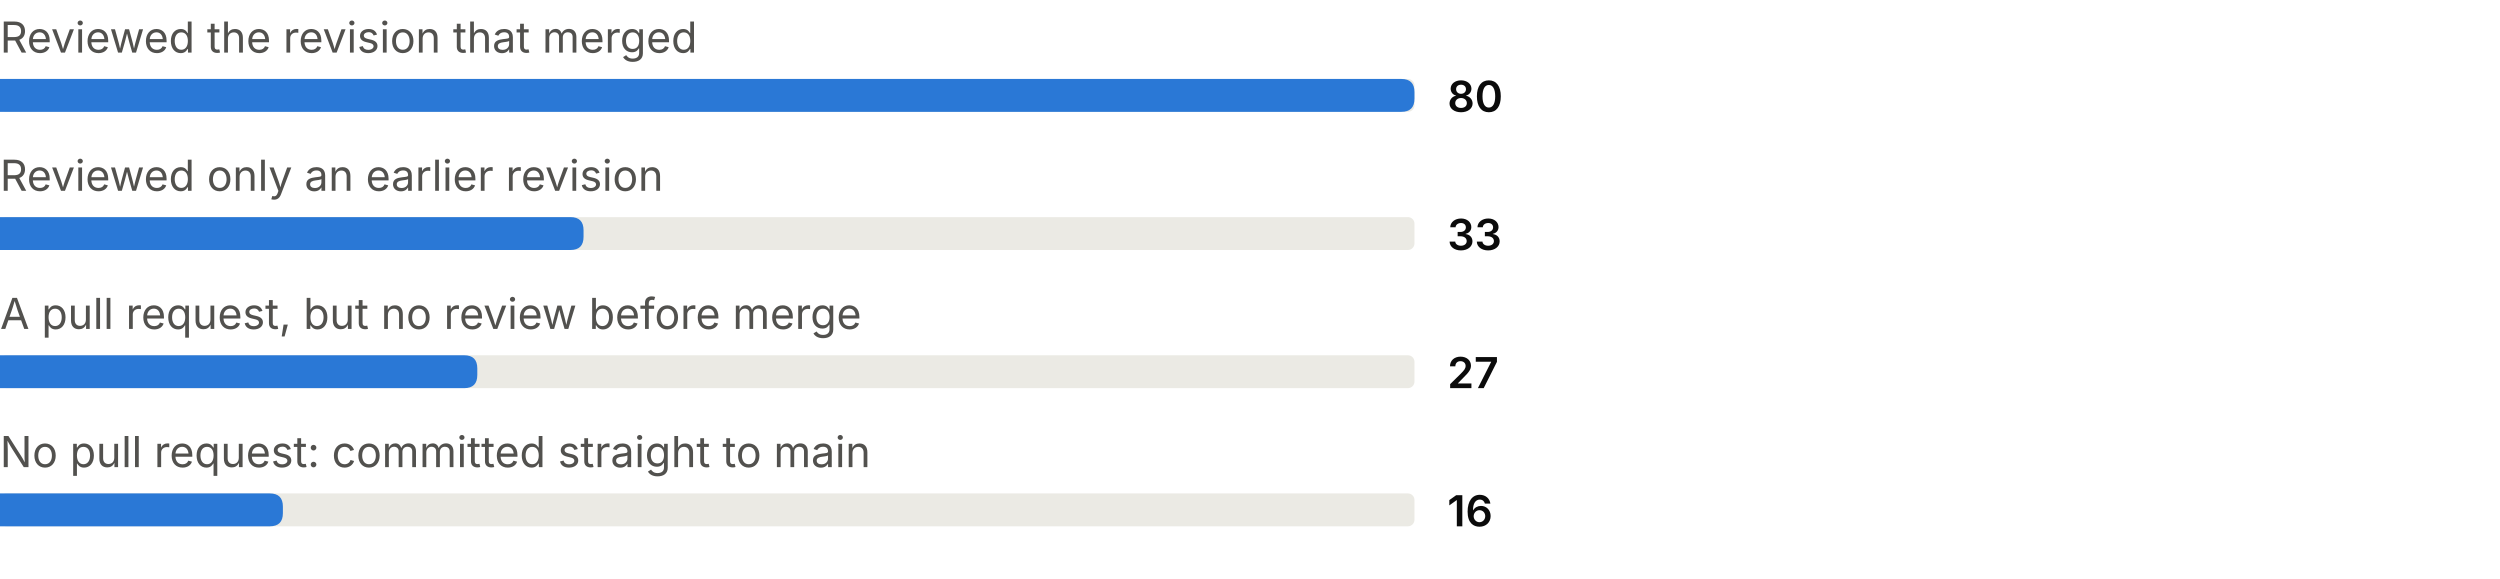
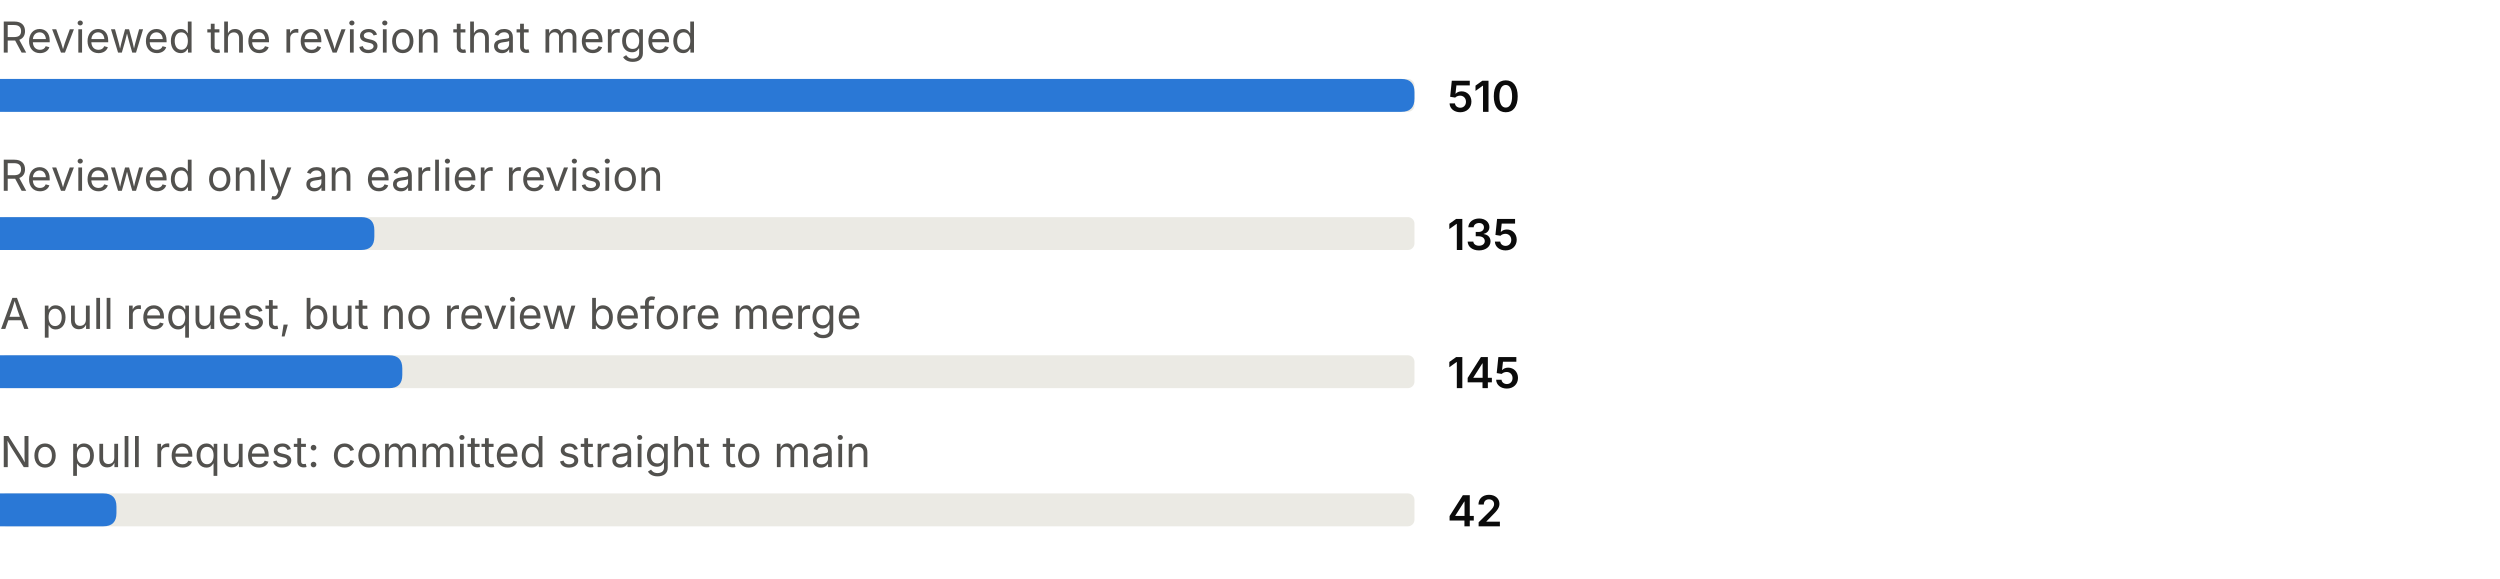
<svg xmlns="http://www.w3.org/2000/svg" width="760" height="176" viewBox="0 0 760 176" role="img" aria-label="Whether the bot had reviewed the causing change">
  <text x="0.0" y="16" fill="#52514e" font-size="13" font-weight="400" text-anchor="start" font-family="system-ui, -apple-system, Segoe UI, sans-serif">Reviewed the revision that merged</text>
  <rect x="0" y="24" width="430" height="10" rx="2" fill="#ebeae4" />
  <path d="M0,24 H426.0 Q430.0,24 430.0,28 V30 Q430.0,34 426.0,34 H0 Z" fill="#2a78d6" />
-   <text x="440.0" y="34" fill="#0b0b0b" font-size="13" font-weight="600" text-anchor="start" font-family="system-ui, -apple-system, Segoe UI, sans-serif">80</text>
+   <text x="440.0" y="34" fill="#0b0b0b" font-size="13" font-weight="600" text-anchor="start" font-family="system-ui, -apple-system, Segoe UI, sans-serif">510</text>
  <text x="0.0" y="58" fill="#52514e" font-size="13" font-weight="400" text-anchor="start" font-family="system-ui, -apple-system, Segoe UI, sans-serif">Reviewed only an earlier revision</text>
  <rect x="0" y="66" width="430" height="10" rx="2" fill="#ebeae4" />
-   <path d="M0,66 H173.4 Q177.4,66 177.4,70 V72 Q177.4,76 173.4,76 H0 Z" fill="#2a78d6" />
-   <text x="440.0" y="76" fill="#0b0b0b" font-size="13" font-weight="600" text-anchor="start" font-family="system-ui, -apple-system, Segoe UI, sans-serif">33</text>
+   <path d="M0,66 H109.8 Q113.8,66 113.8,70 V72 Q113.8,76 109.8,76 H0 Z" fill="#2a78d6" />
+   <text x="440.0" y="76" fill="#0b0b0b" font-size="13" font-weight="600" text-anchor="start" font-family="system-ui, -apple-system, Segoe UI, sans-serif">135</text>
  <text x="0.0" y="100" fill="#52514e" font-size="13" font-weight="400" text-anchor="start" font-family="system-ui, -apple-system, Segoe UI, sans-serif">A pull request, but no review before merge</text>
  <rect x="0" y="108" width="430" height="10" rx="2" fill="#ebeae4" />
-   <path d="M0,108 H141.1 Q145.1,108 145.1,112 V114 Q145.1,118 141.1,118 H0 Z" fill="#2a78d6" />
-   <text x="440.0" y="118" fill="#0b0b0b" font-size="13" font-weight="600" text-anchor="start" font-family="system-ui, -apple-system, Segoe UI, sans-serif">27</text>
+   <path d="M0,108 H118.3 Q122.3,108 122.3,112 V114 Q122.3,118 118.3,118 H0 Z" fill="#2a78d6" />
+   <text x="440.0" y="118" fill="#0b0b0b" font-size="13" font-weight="600" text-anchor="start" font-family="system-ui, -apple-system, Segoe UI, sans-serif">145</text>
  <text x="0.0" y="142" fill="#52514e" font-size="13" font-weight="400" text-anchor="start" font-family="system-ui, -apple-system, Segoe UI, sans-serif">No pull request: committed straight to main</text>
  <rect x="0" y="150" width="430" height="10" rx="2" fill="#ebeae4" />
-   <path d="M0,150 H82.0 Q86.0,150 86.0,154 V156 Q86.0,160 82.0,160 H0 Z" fill="#2a78d6" />
-   <text x="440.0" y="160" fill="#0b0b0b" font-size="13" font-weight="600" text-anchor="start" font-family="system-ui, -apple-system, Segoe UI, sans-serif">16</text>
+   <path d="M0,150 H31.4 Q35.4,150 35.4,154 V156 Q35.4,160 31.4,160 H0 Z" fill="#2a78d6" />
+   <text x="440.0" y="160" fill="#0b0b0b" font-size="13" font-weight="600" text-anchor="start" font-family="system-ui, -apple-system, Segoe UI, sans-serif">42</text>
</svg>
